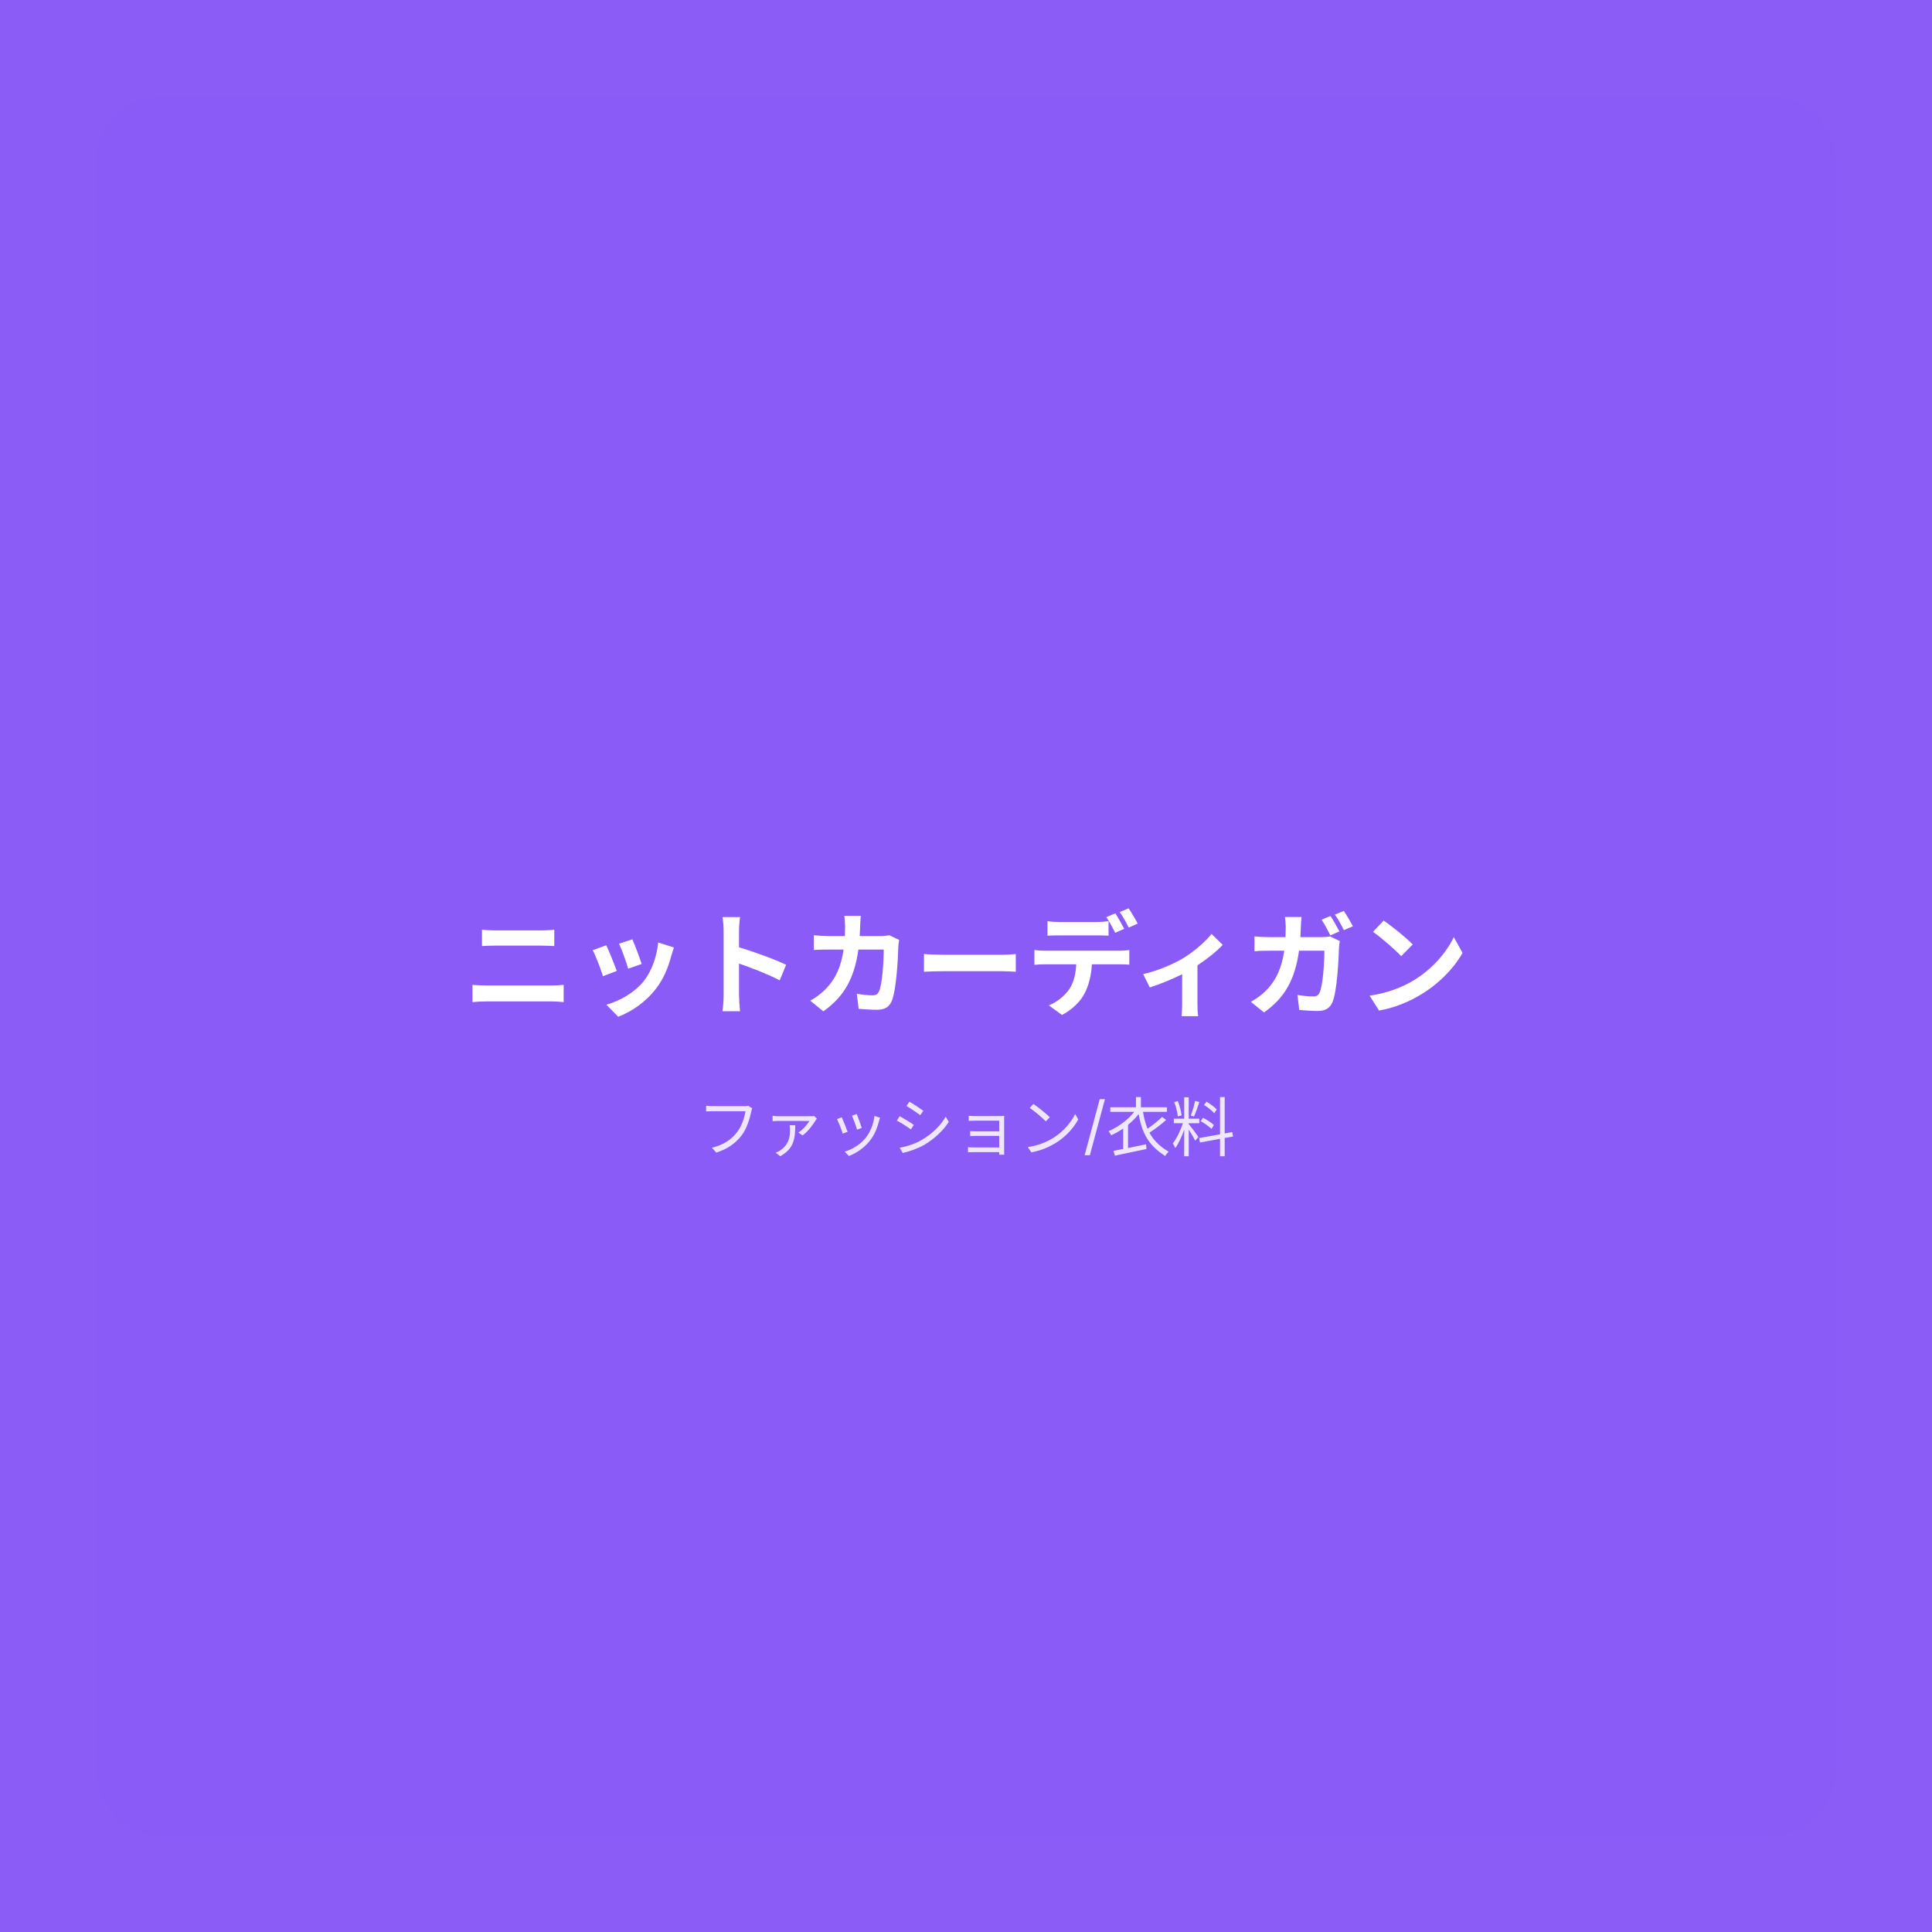
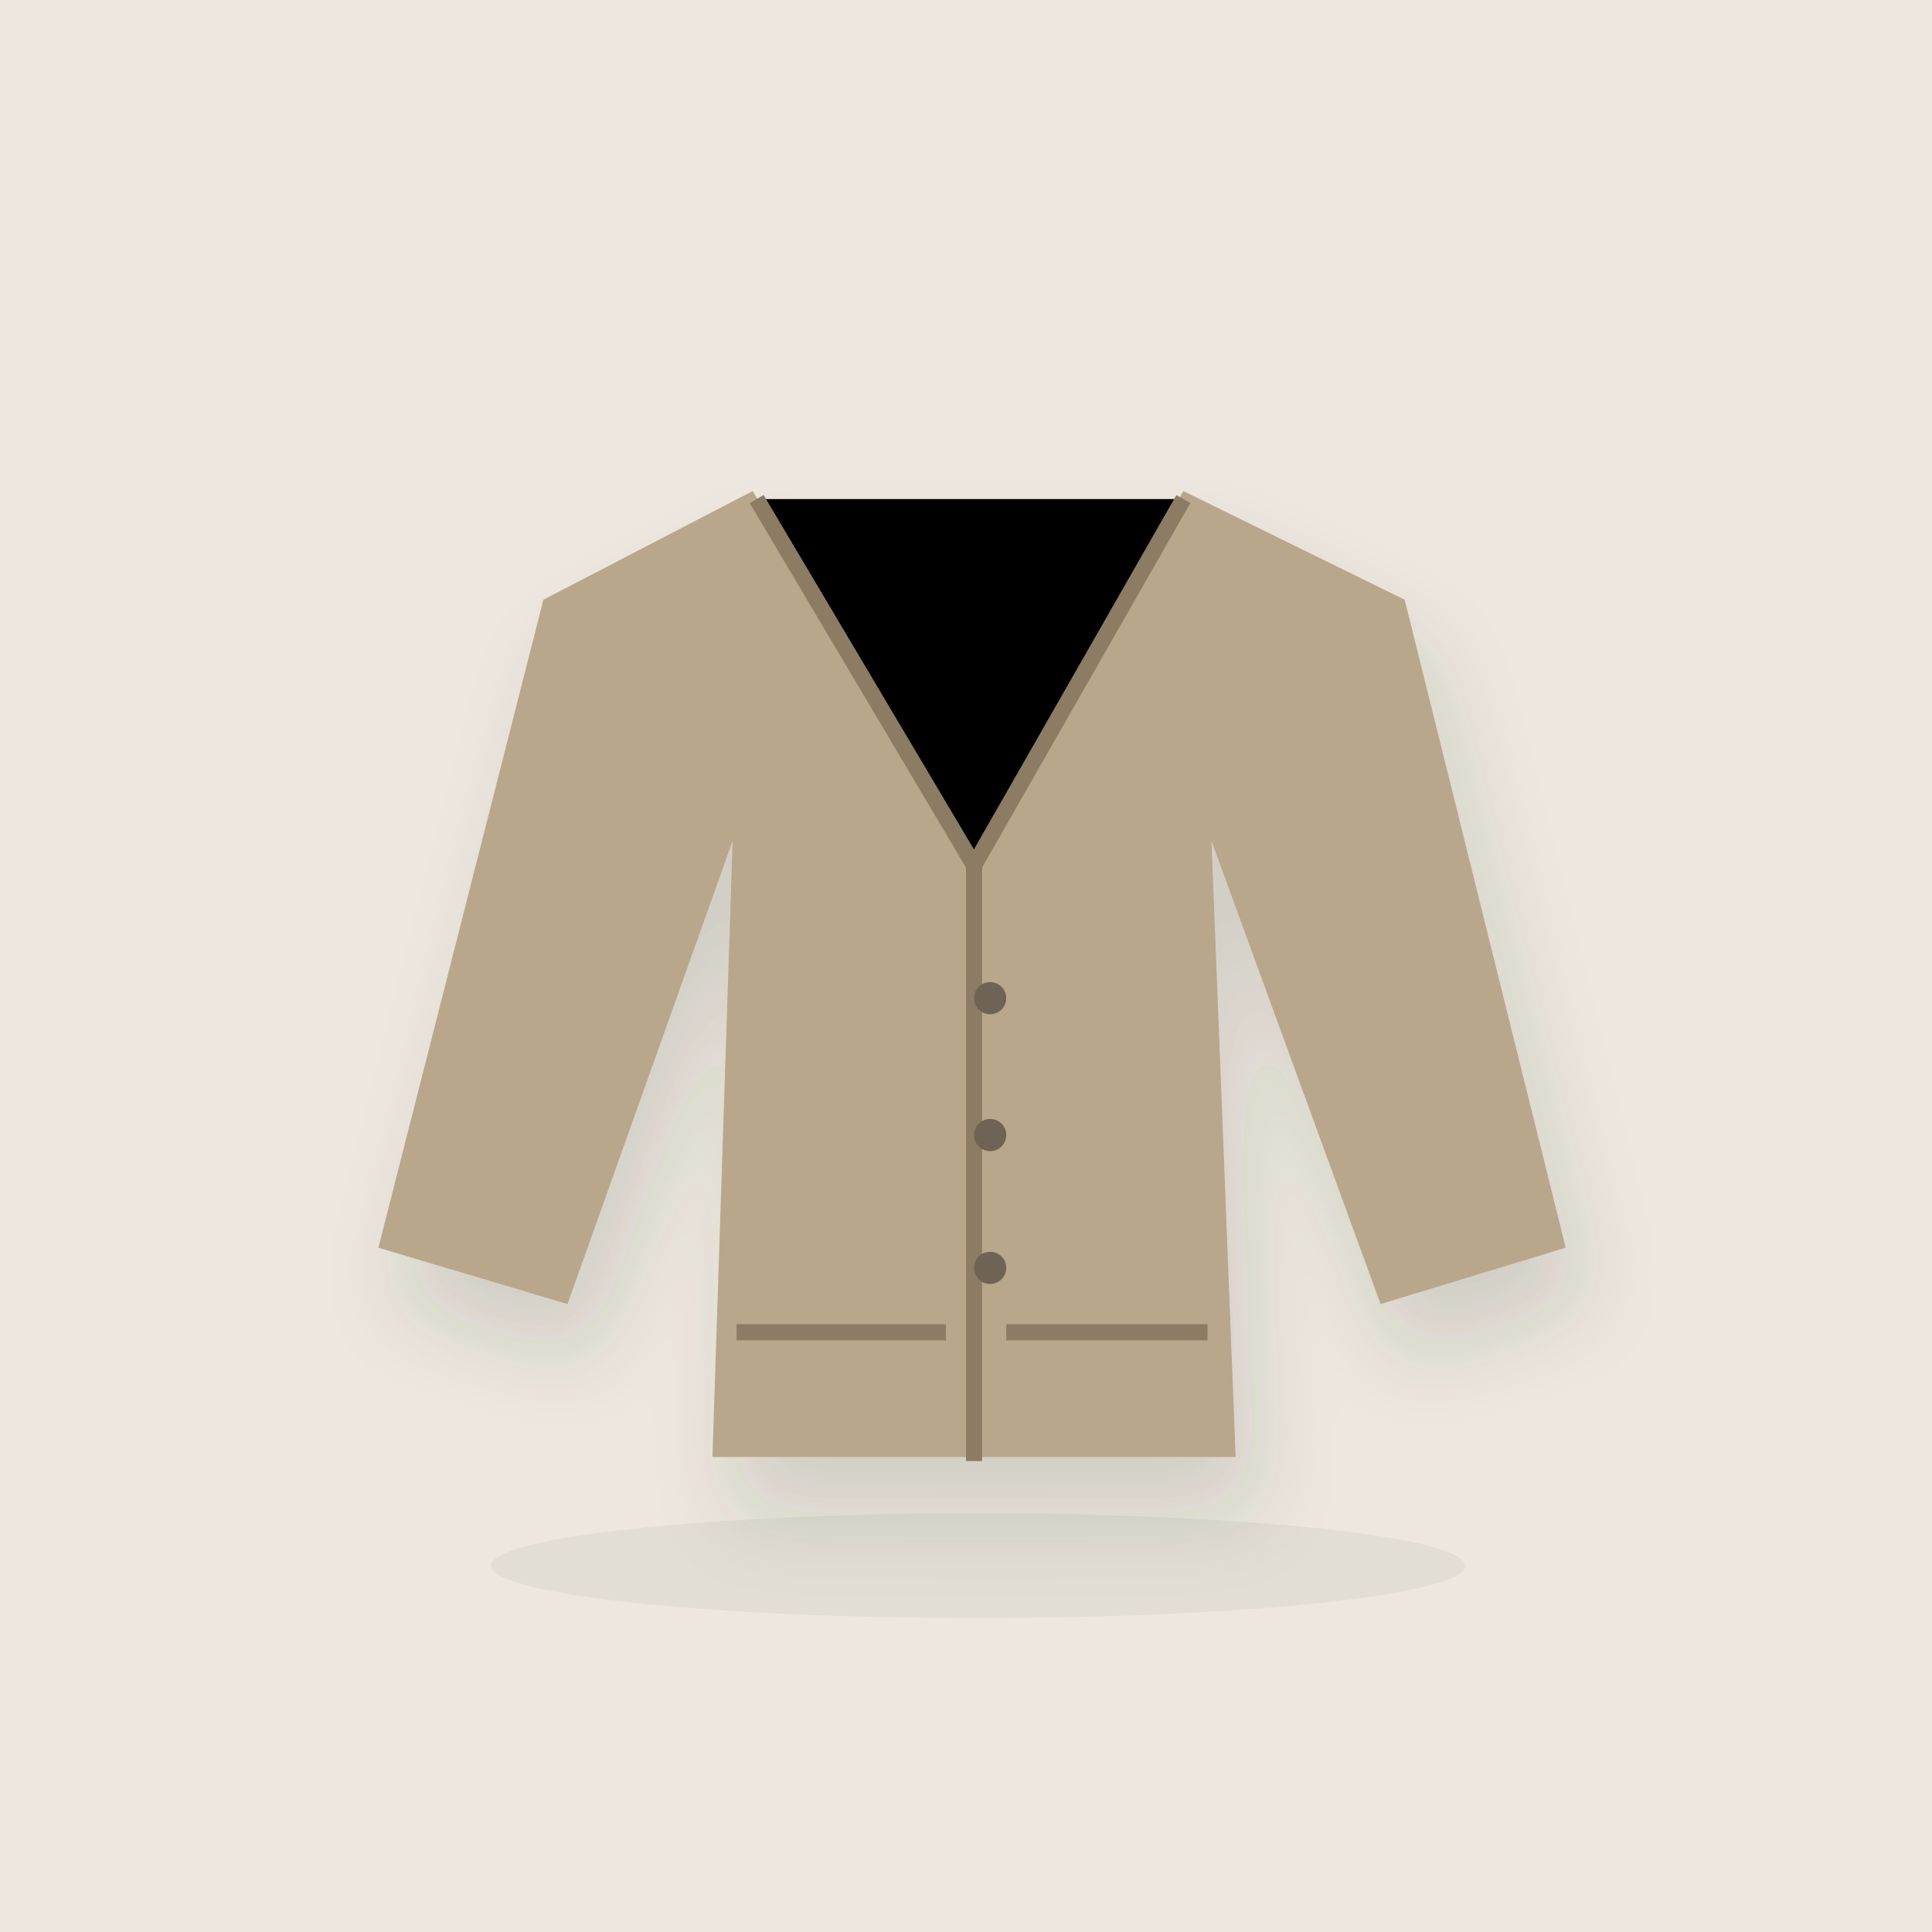
- <svg xmlns="http://www.w3.org/2000/svg" width="480" height="480" viewBox="0 0 480 480">
-   <rect width="480" height="480" fill="#8B5CF6" />
-   <rect x="24" y="24" width="432" height="432" rx="16" fill="#8B5CF6" fill-opacity="0.15" />
-   <text x="240" y="250" font-family="-apple-system, BlinkMacSystemFont, 'Segoe UI', sans-serif" font-size="28" font-weight="600" fill="#FFFFFF" text-anchor="middle">ニットカーディガン</text>
-   <text x="240" y="286" font-family="-apple-system, BlinkMacSystemFont, 'Segoe UI', sans-serif" font-size="16" fill="#FFFFFF" fill-opacity="0.85" text-anchor="middle">ファッション/衣料</text>
+ <svg xmlns="http://www.w3.org/2000/svg" width="480" height="480" viewBox="0 0 480 480" role="img" aria-labelledby="title">
+   <defs>
+     <linearGradient id="cream" x2="1" y2="1">
+       <stop stop-color="#fcfcf3" />
+       <stop offset="1" stop-color="#dedfd1" />
+     </linearGradient>
+     <linearGradient id="metal" x2="1" y2="1">
+       <stop stop-color="#c2c8b9" />
+       <stop offset=".5" stop-color="#8d9880" />
+       <stop offset="1" stop-color="#adb79f" />
+     </linearGradient>
+     <linearGradient id="sage" x2="1" y2=".6">
+       <stop stop-color="#b8c4a2" />
+       <stop offset="1" stop-color="#7a8b64" />
+     </linearGradient>
+     <linearGradient id="dark" x2="1" y2="1">
+       <stop stop-color="#78846c" />
+       <stop offset="1" stop-color="#3d4b35" />
+     </linearGradient>
+     <pattern id="mesh" width="7" height="7" patternUnits="userSpaceOnUse">
+       <rect width="7" height="7" fill="#647159" />
+       <circle cx="3" cy="3" r="1.1" fill="#354530" />
+     </pattern>
+     <filter id="shadow" x="-.5" y="-.5" width="2" height="2">
+       <feDropShadow dx="5" dy="14" stdDeviation="10" flood-color="#394331" flood-opacity=".15" />
+     </filter>
+   </defs>
+   <rect width="480" height="480" fill="#ede7df" />
+   <ellipse cx="243" cy="389" rx="121" ry="13" fill="#384930" opacity=".06" />
+   <g filter="url(#shadow)">
+     <path d="m187 122-52 27-41 161 47 14 41-115-5 153h130l-6-153 42 115 46-14-40-161-55-27-52 91Z" fill="#b9a78c" />
+     <path d="m188 124 54 91 52-91M242 215v148M183 331h52m15 0h50" stroke="#8c7b63" stroke-width="4" />
+     <g fill="#6e6454">
+       <circle cx="246" cy="248" r="4" />
+       <circle cx="246" cy="282" r="4" />
+       <circle cx="246" cy="315" r="4" />
+     </g>
+   </g>
</svg>
